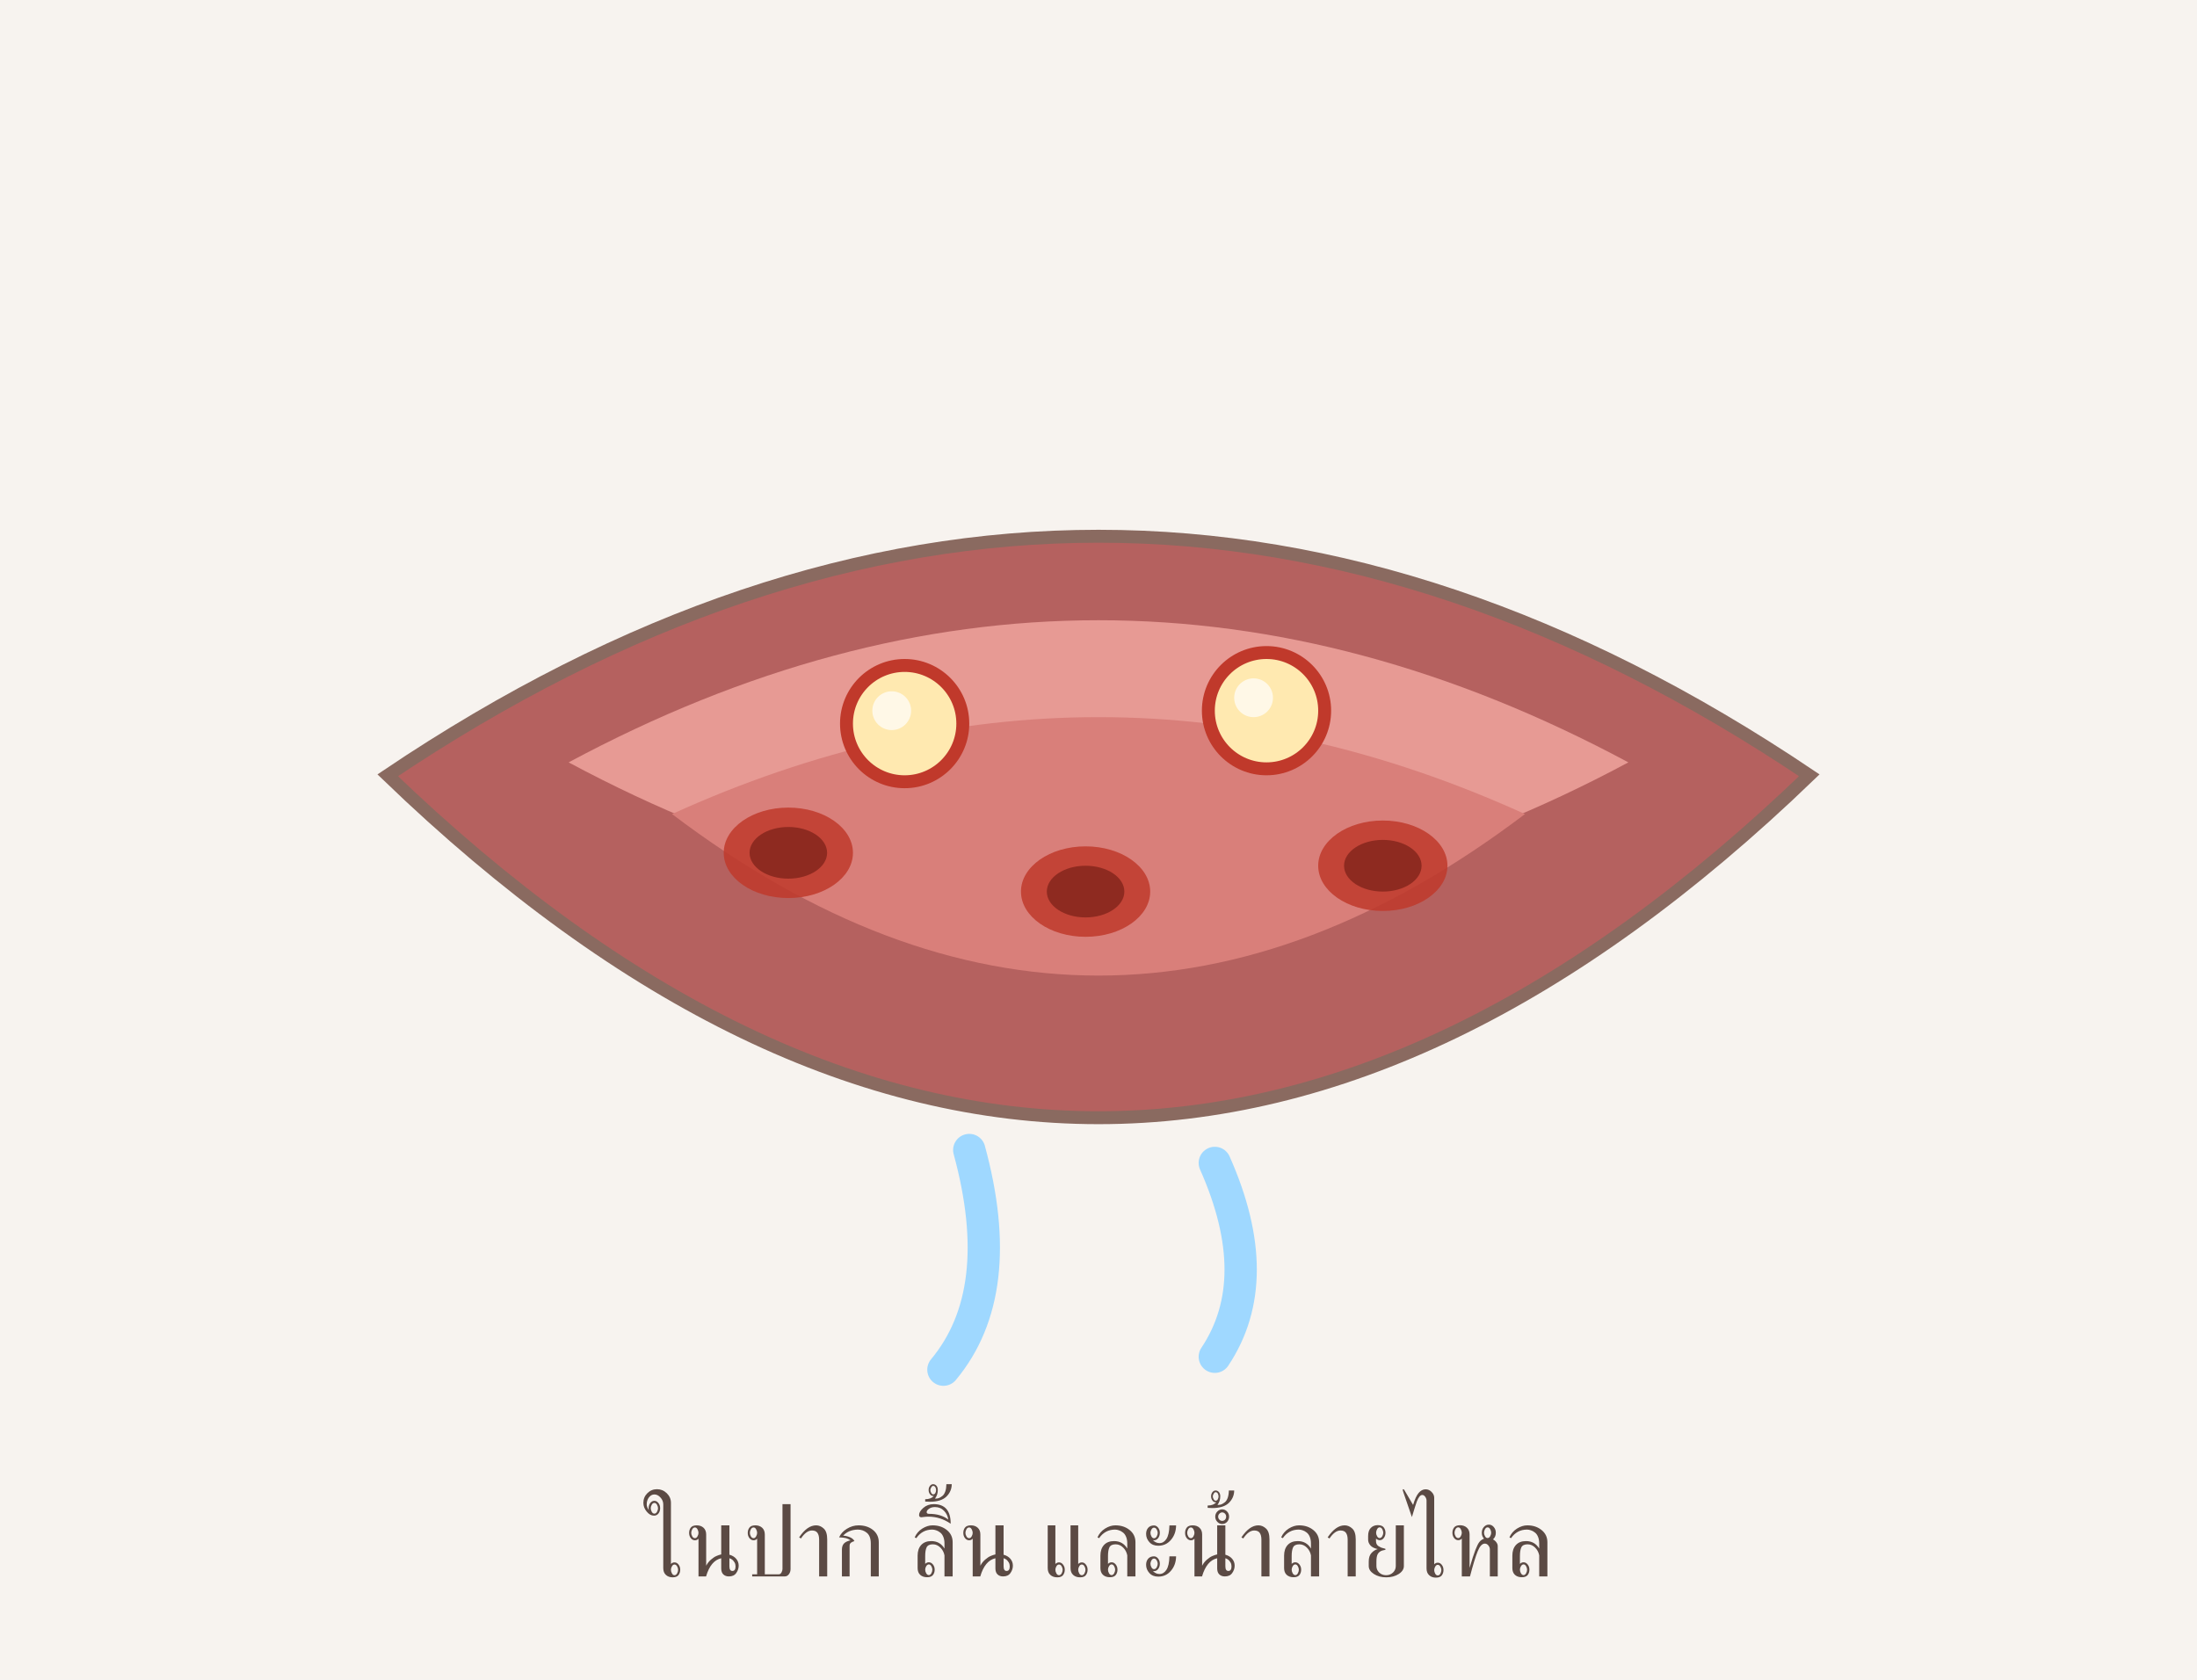
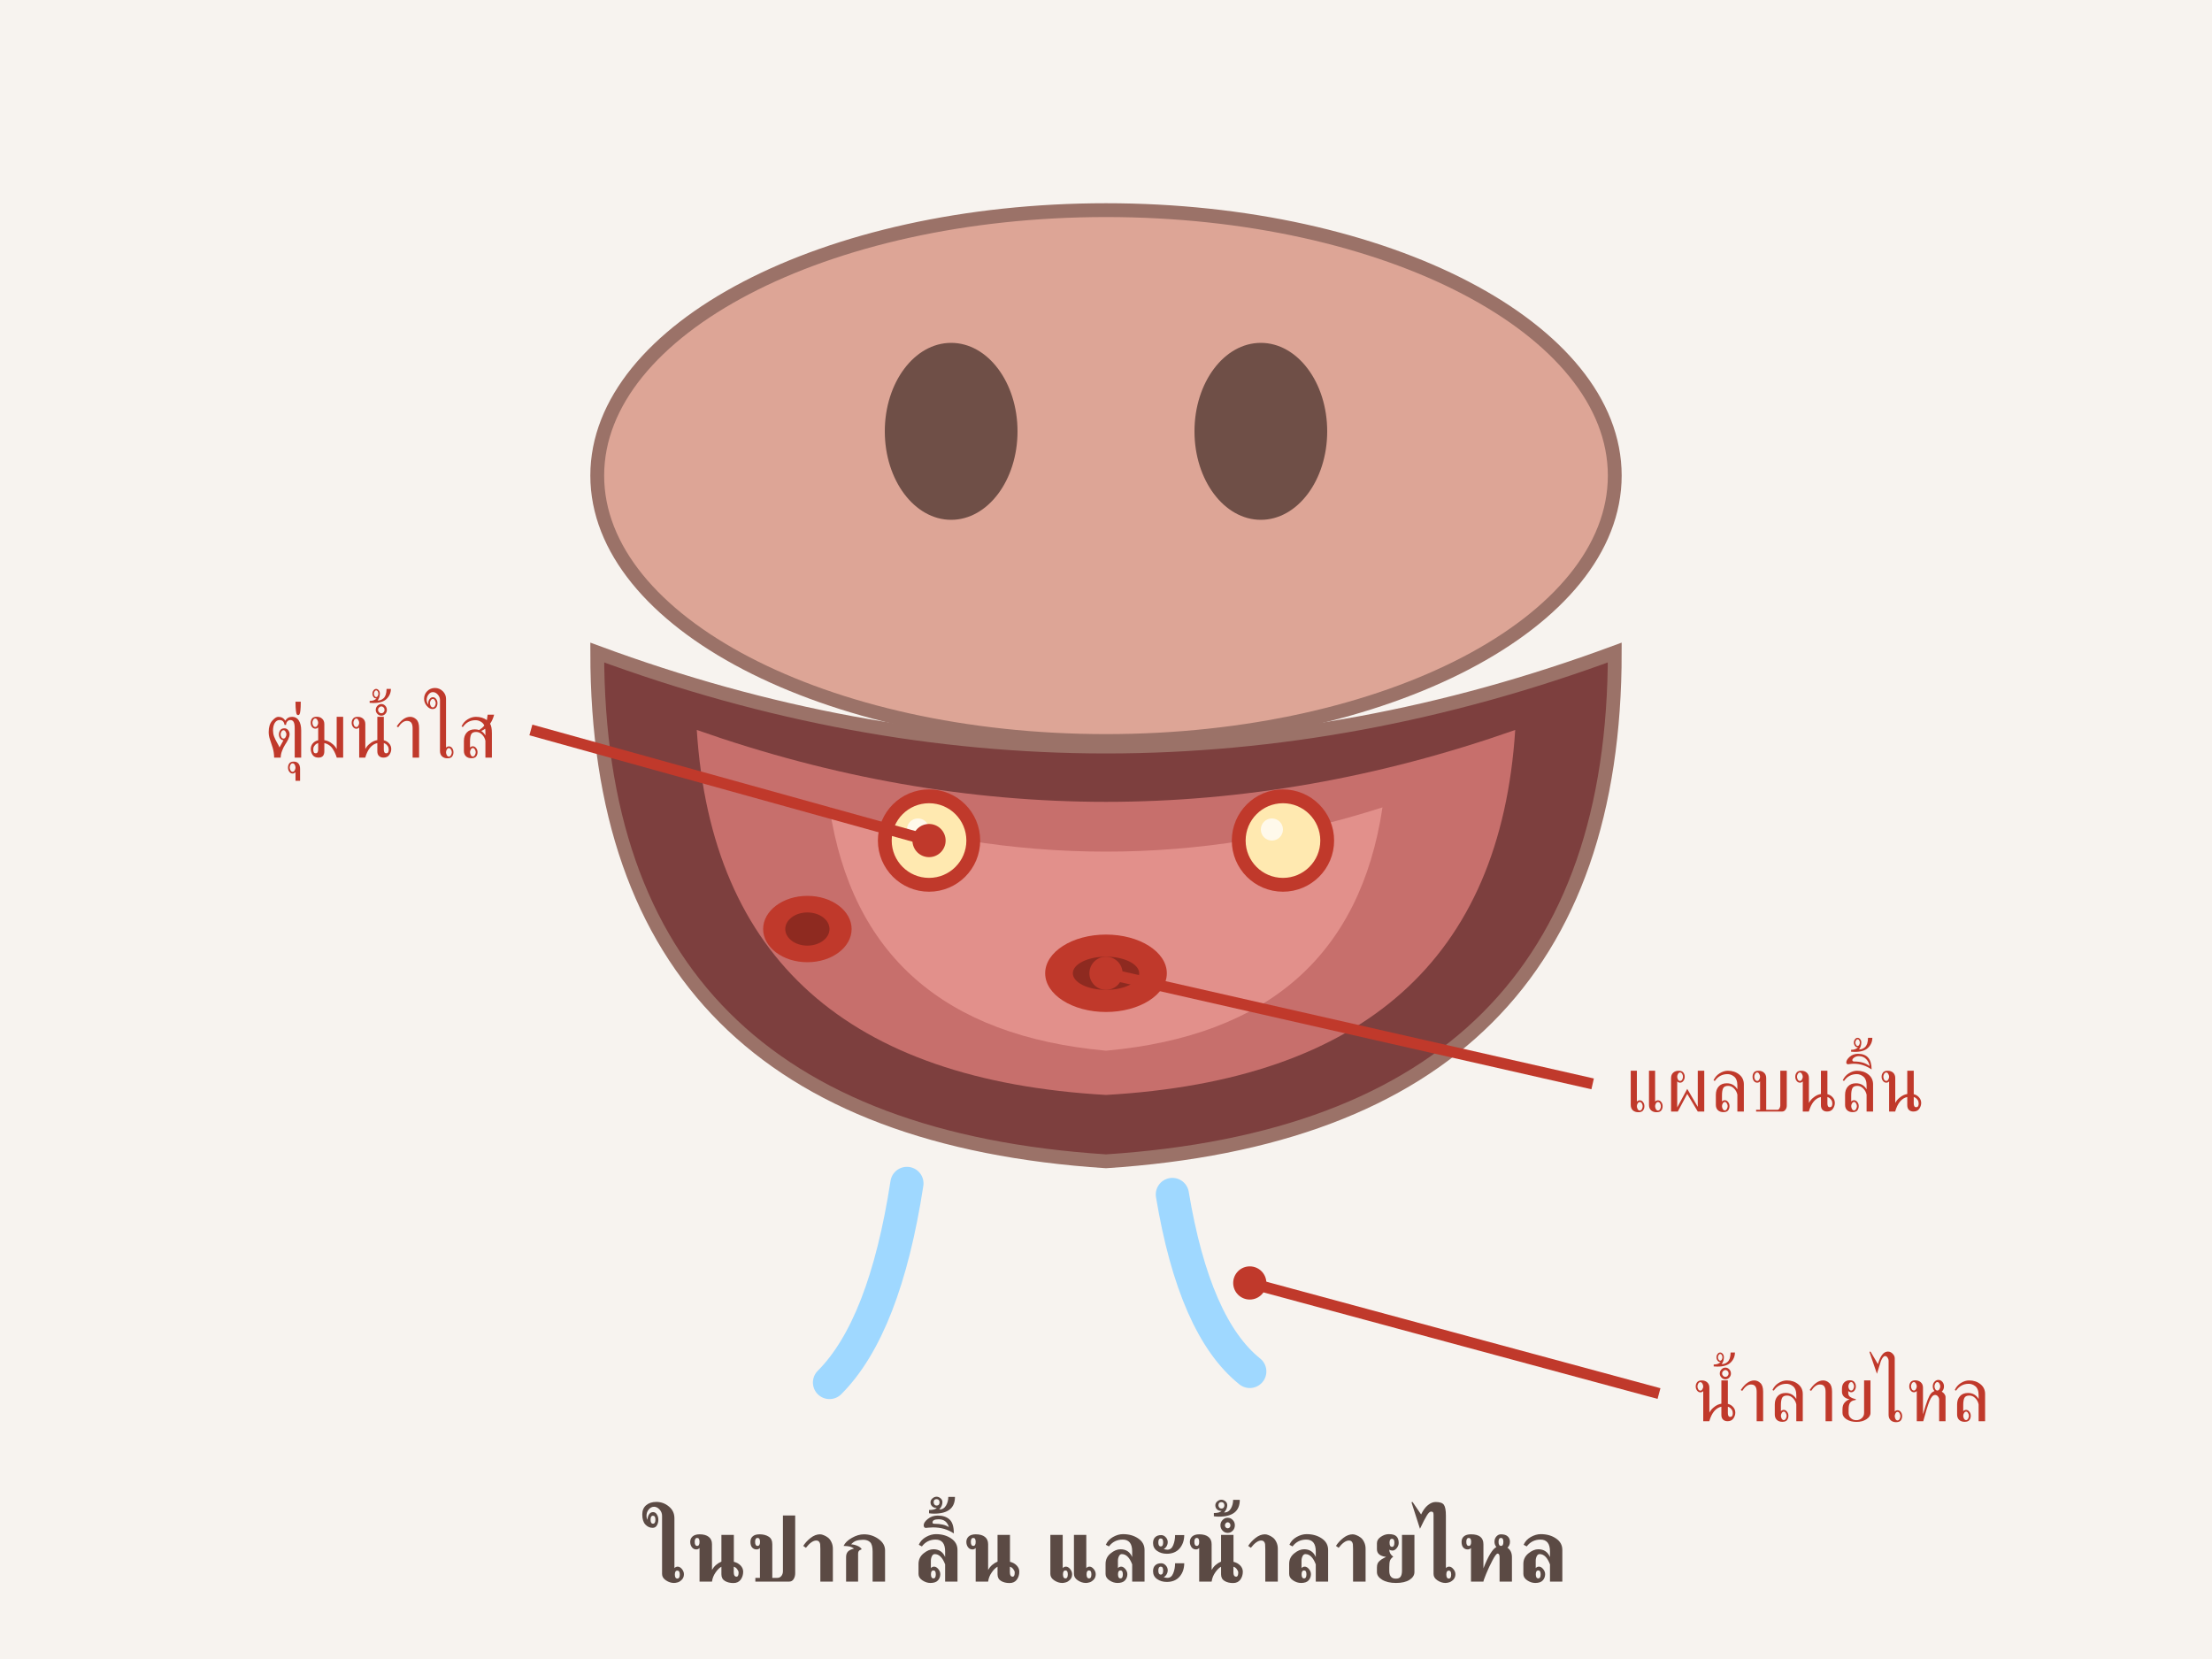
- <svg xmlns="http://www.w3.org/2000/svg" viewBox="0 0 340 260" width="340" height="260" role="img" aria-labelledby="t d">
-   <rect width="340" height="260" fill="#f7f3ef" />
-   <path d="M60 120 Q170 46 280 120 Q170 226 60 120 Z" fill="#b5615f" stroke="#8a6a60" stroke-width="2" />
-   <path d="M88 118 Q170 74 252 118 Q170 162 88 118 Z" fill="#e79a94" />
-   <path d="M104 126 Q170 96 236 126 Q170 176 104 126 Z" fill="#d97f7a" />
-   <circle cx="140" cy="112" r="9" fill="#ffe9b0" stroke="#c0392b" stroke-width="2" />
-   <circle cx="138" cy="110" r="3" fill="#fff" opacity=".7" />
-   <circle cx="196" cy="110" r="9" fill="#ffe9b0" stroke="#c0392b" stroke-width="2" />
-   <circle cx="194" cy="108" r="3" fill="#fff" opacity=".7" />
-   <ellipse cx="168" cy="138" rx="10" ry="7" fill="#c0392b" opacity=".85" />
-   <ellipse cx="168" cy="138" rx="6" ry="4" fill="#8e2a20" />
-   <ellipse cx="122" cy="132" rx="10" ry="7" fill="#c0392b" opacity=".85" />
-   <ellipse cx="122" cy="132" rx="6" ry="4" fill="#8e2a20" />
-   <ellipse cx="214" cy="134" rx="10" ry="7" fill="#c0392b" opacity=".85" />
-   <ellipse cx="214" cy="134" rx="6" ry="4" fill="#8e2a20" />
-   <path d="M150 178 q6 22 -4 34" fill="none" stroke="#9fd8ff" stroke-width="5" stroke-linecap="round" />
-   <path d="M188 180 q8 18 0 30" fill="none" stroke="#9fd8ff" stroke-width="5" stroke-linecap="round" />
-   <text x="170" y="244" text-anchor="middle" font-family="IBM Plex Sans Thai, sans-serif" font-size="15" fill="#5b4a44">ในปาก ลิ้น และน้ำลายไหล</text>
+ <svg xmlns="http://www.w3.org/2000/svg" viewBox="0 0 400 300" width="400" height="300" role="img" aria-labelledby="ttl dsc">
+   <rect width="400" height="300" fill="#f7f3ef" />
+   <ellipse cx="200" cy="86" rx="92" ry="48" fill="#dda596" stroke="#9b7268" stroke-width="2.5" />
+   <ellipse cx="172" cy="78" rx="12" ry="16" fill="#6f4f47" />
+   <ellipse cx="228" cy="78" rx="12" ry="16" fill="#6f4f47" />
+   <path d="M108 118 q92 34 184 0 q0 86 -92 92 q-92 -6 -92 -92 z" fill="#7d3f3e" stroke="#9b7268" stroke-width="2.5" />
+   <path d="M126 132 q74 26 148 0 q-4 62 -74 66 q-70 -4 -74 -66 z" fill="#c76f6c" />
+   <path d="M150 146 q50 16 100 0 q-6 40 -50 44 q-44 -4 -50 -44 z" fill="#e2908b" />
+   <circle cx="168" cy="152" r="8" fill="#ffe9b0" stroke="#c0392b" stroke-width="2.5" />
+   <circle cx="166" cy="150" r="2" fill="#fff" opacity=".75" />
+   <circle cx="232" cy="152" r="8" fill="#ffe9b0" stroke="#c0392b" stroke-width="2.5" />
+   <circle cx="230" cy="150" r="2" fill="#fff" opacity=".75" />
+   <ellipse cx="200" cy="176" rx="11" ry="7" fill="#c0392b" />
+   <ellipse cx="200" cy="176" rx="6" ry="3" fill="#8e2a20" />
+   <ellipse cx="146" cy="168" rx="8" ry="6" fill="#c0392b" />
+   <ellipse cx="146" cy="168" rx="4" ry="3" fill="#8e2a20" />
+   <path d="M164 214 q-4 26 -14 36" fill="none" stroke="#9fd8ff" stroke-width="6" stroke-linecap="round" />
+   <path d="M212 216 q4 24 14 32" fill="none" stroke="#9fd8ff" stroke-width="6" stroke-linecap="round" />
+   <path d="M168 152 L96 132" stroke="#c0392b" stroke-width="2" fill="none" />
+   <circle cx="168" cy="152" r="3" fill="#c0392b" />
+   <text x="90" y="137" text-anchor="end" font-family="IBM Plex Sans Thai, Segoe UI, sans-serif" font-size="14" fill="#c0392b">ตุ่มน้ำใส</text>
+   <path d="M200 176 L288 196" stroke="#c0392b" stroke-width="2" fill="none" />
+   <circle cx="200" cy="176" r="3" fill="#c0392b" />
+   <text x="294" y="201" text-anchor="start" font-family="IBM Plex Sans Thai, Segoe UI, sans-serif" font-size="14" fill="#c0392b">แผลบนลิ้น</text>
+   <path d="M226 232 L300 252" stroke="#c0392b" stroke-width="2" fill="none" />
+   <circle cx="226" cy="232" r="3" fill="#c0392b" />
+   <text x="306" y="257" text-anchor="start" font-family="IBM Plex Sans Thai, Segoe UI, sans-serif" font-size="14" fill="#c0392b">น้ำลายไหล</text>
+   <text x="200" y="286" text-anchor="middle" font-family="IBM Plex Sans Thai, Segoe UI, sans-serif" font-size="16" font-weight="600" fill="#5b4a44">ในปาก ลิ้น และน้ำลายไหล</text>
</svg>
